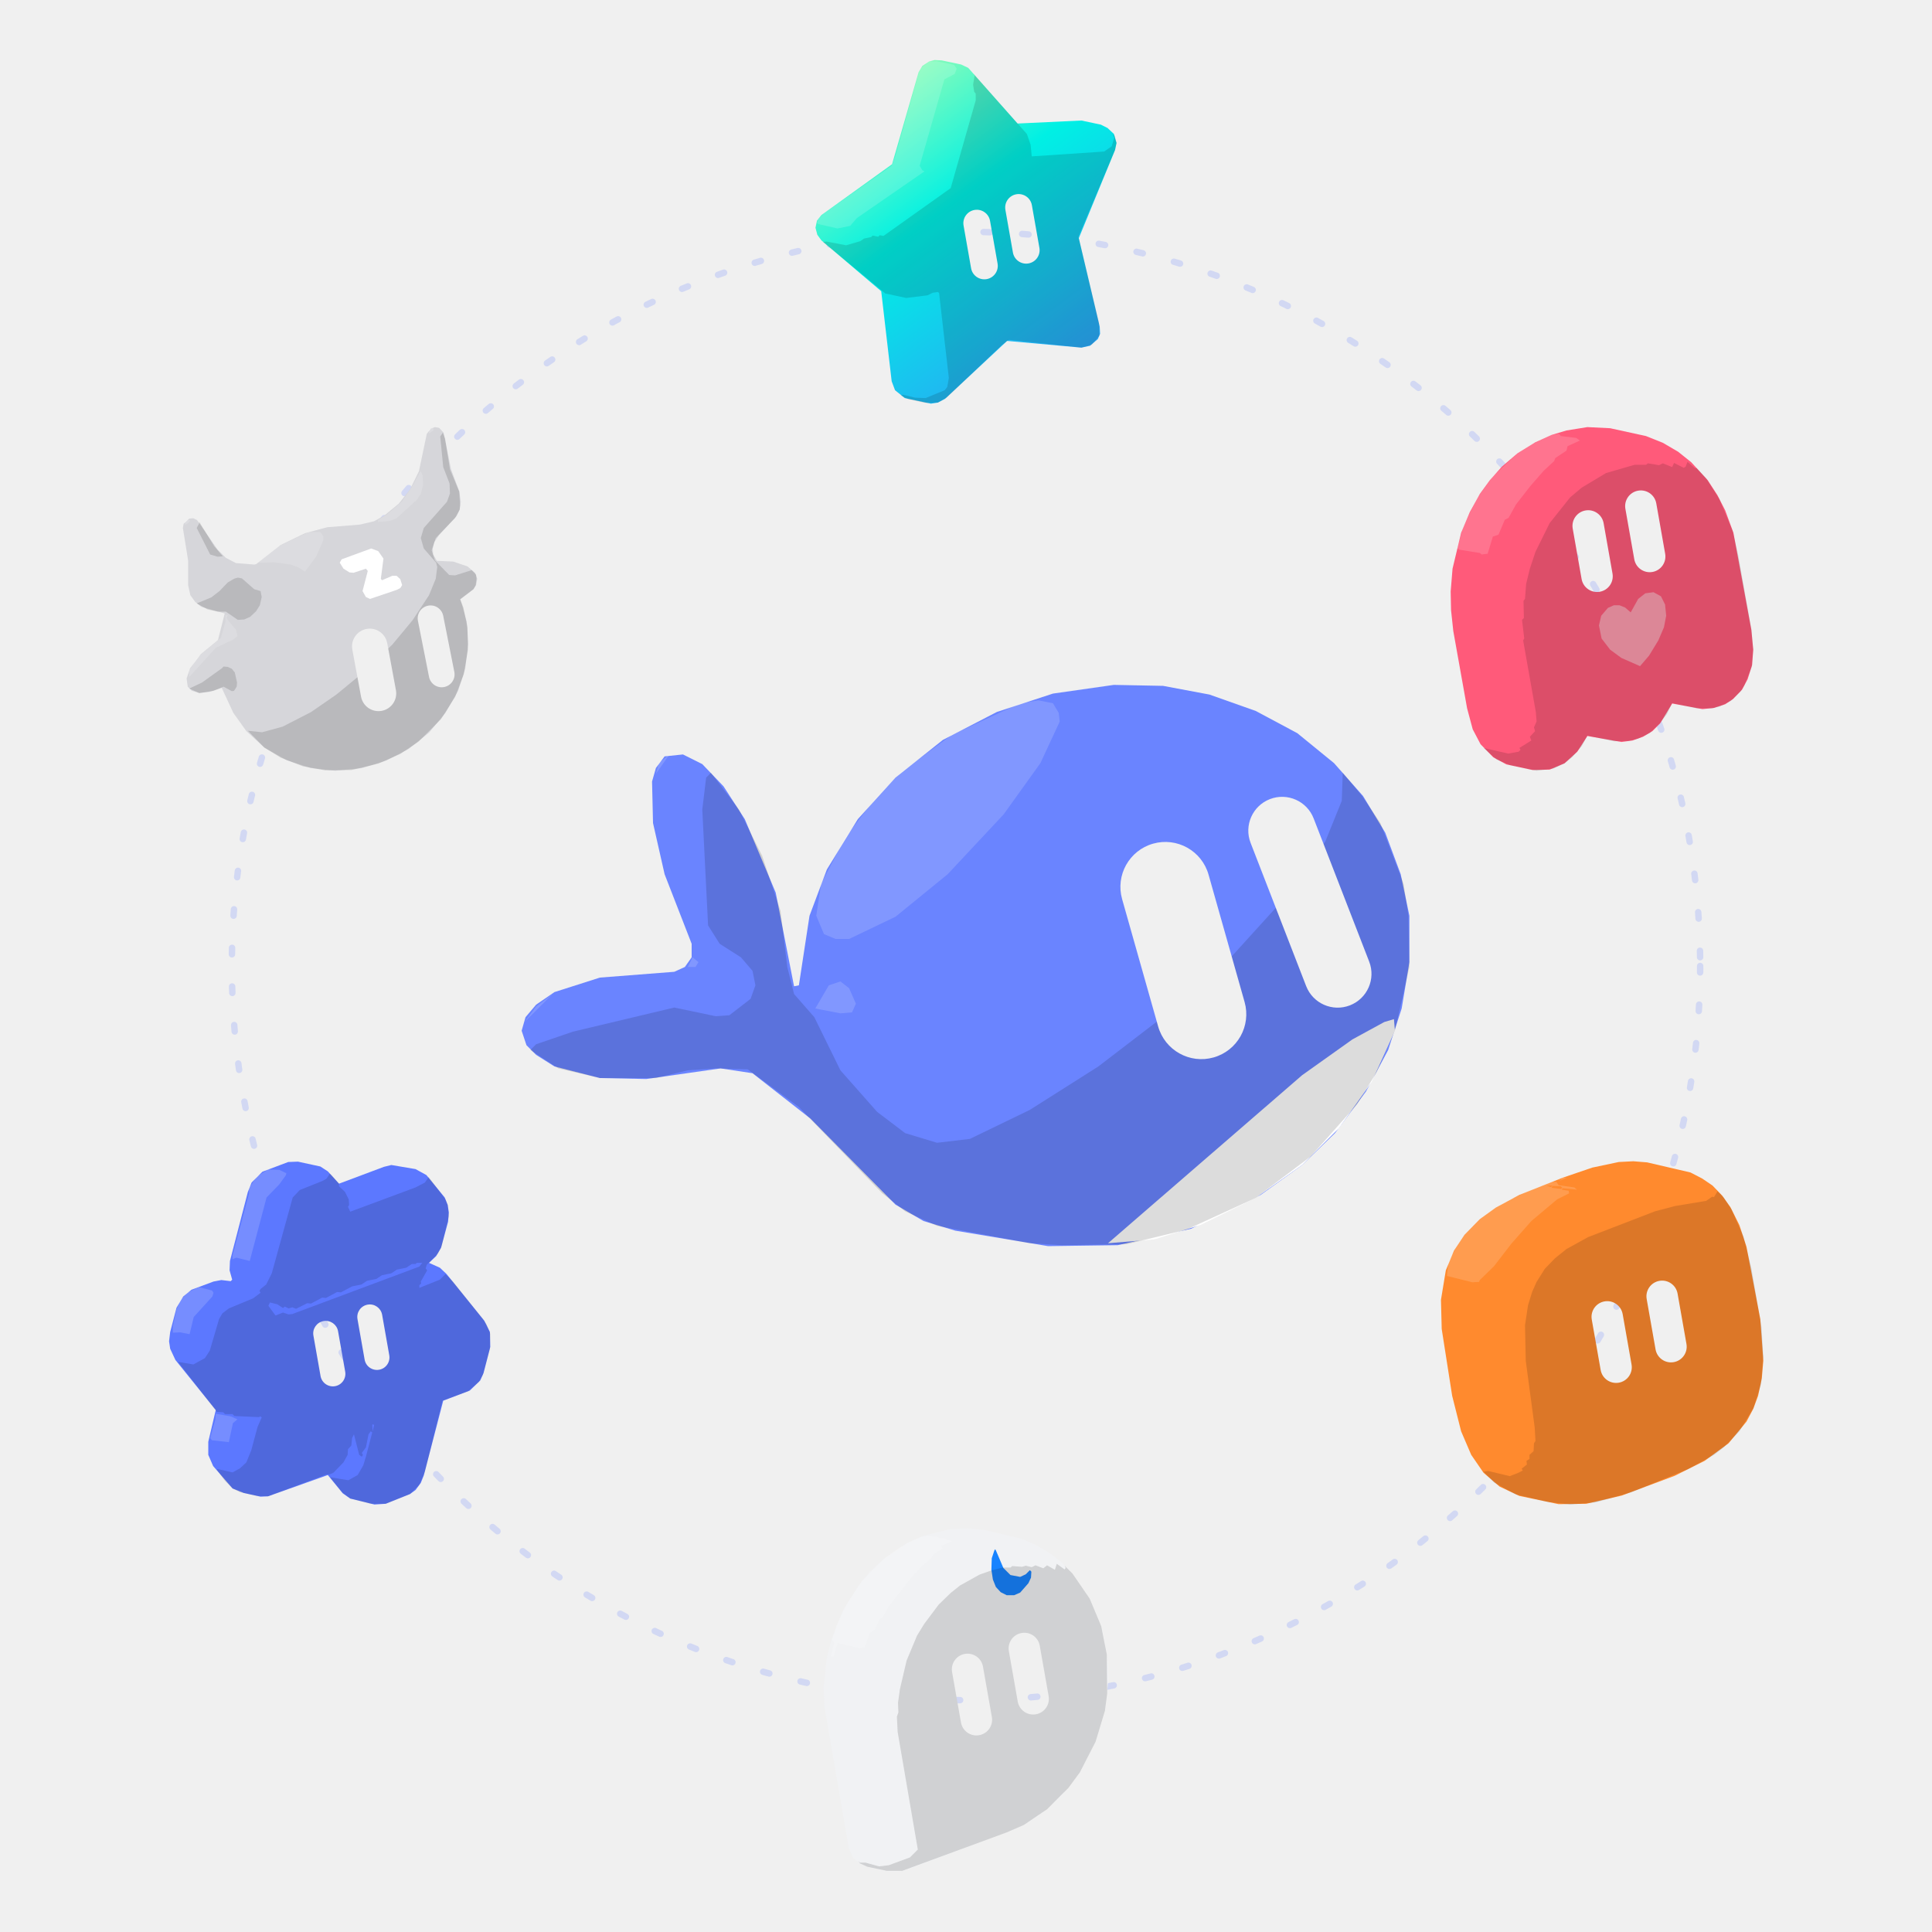
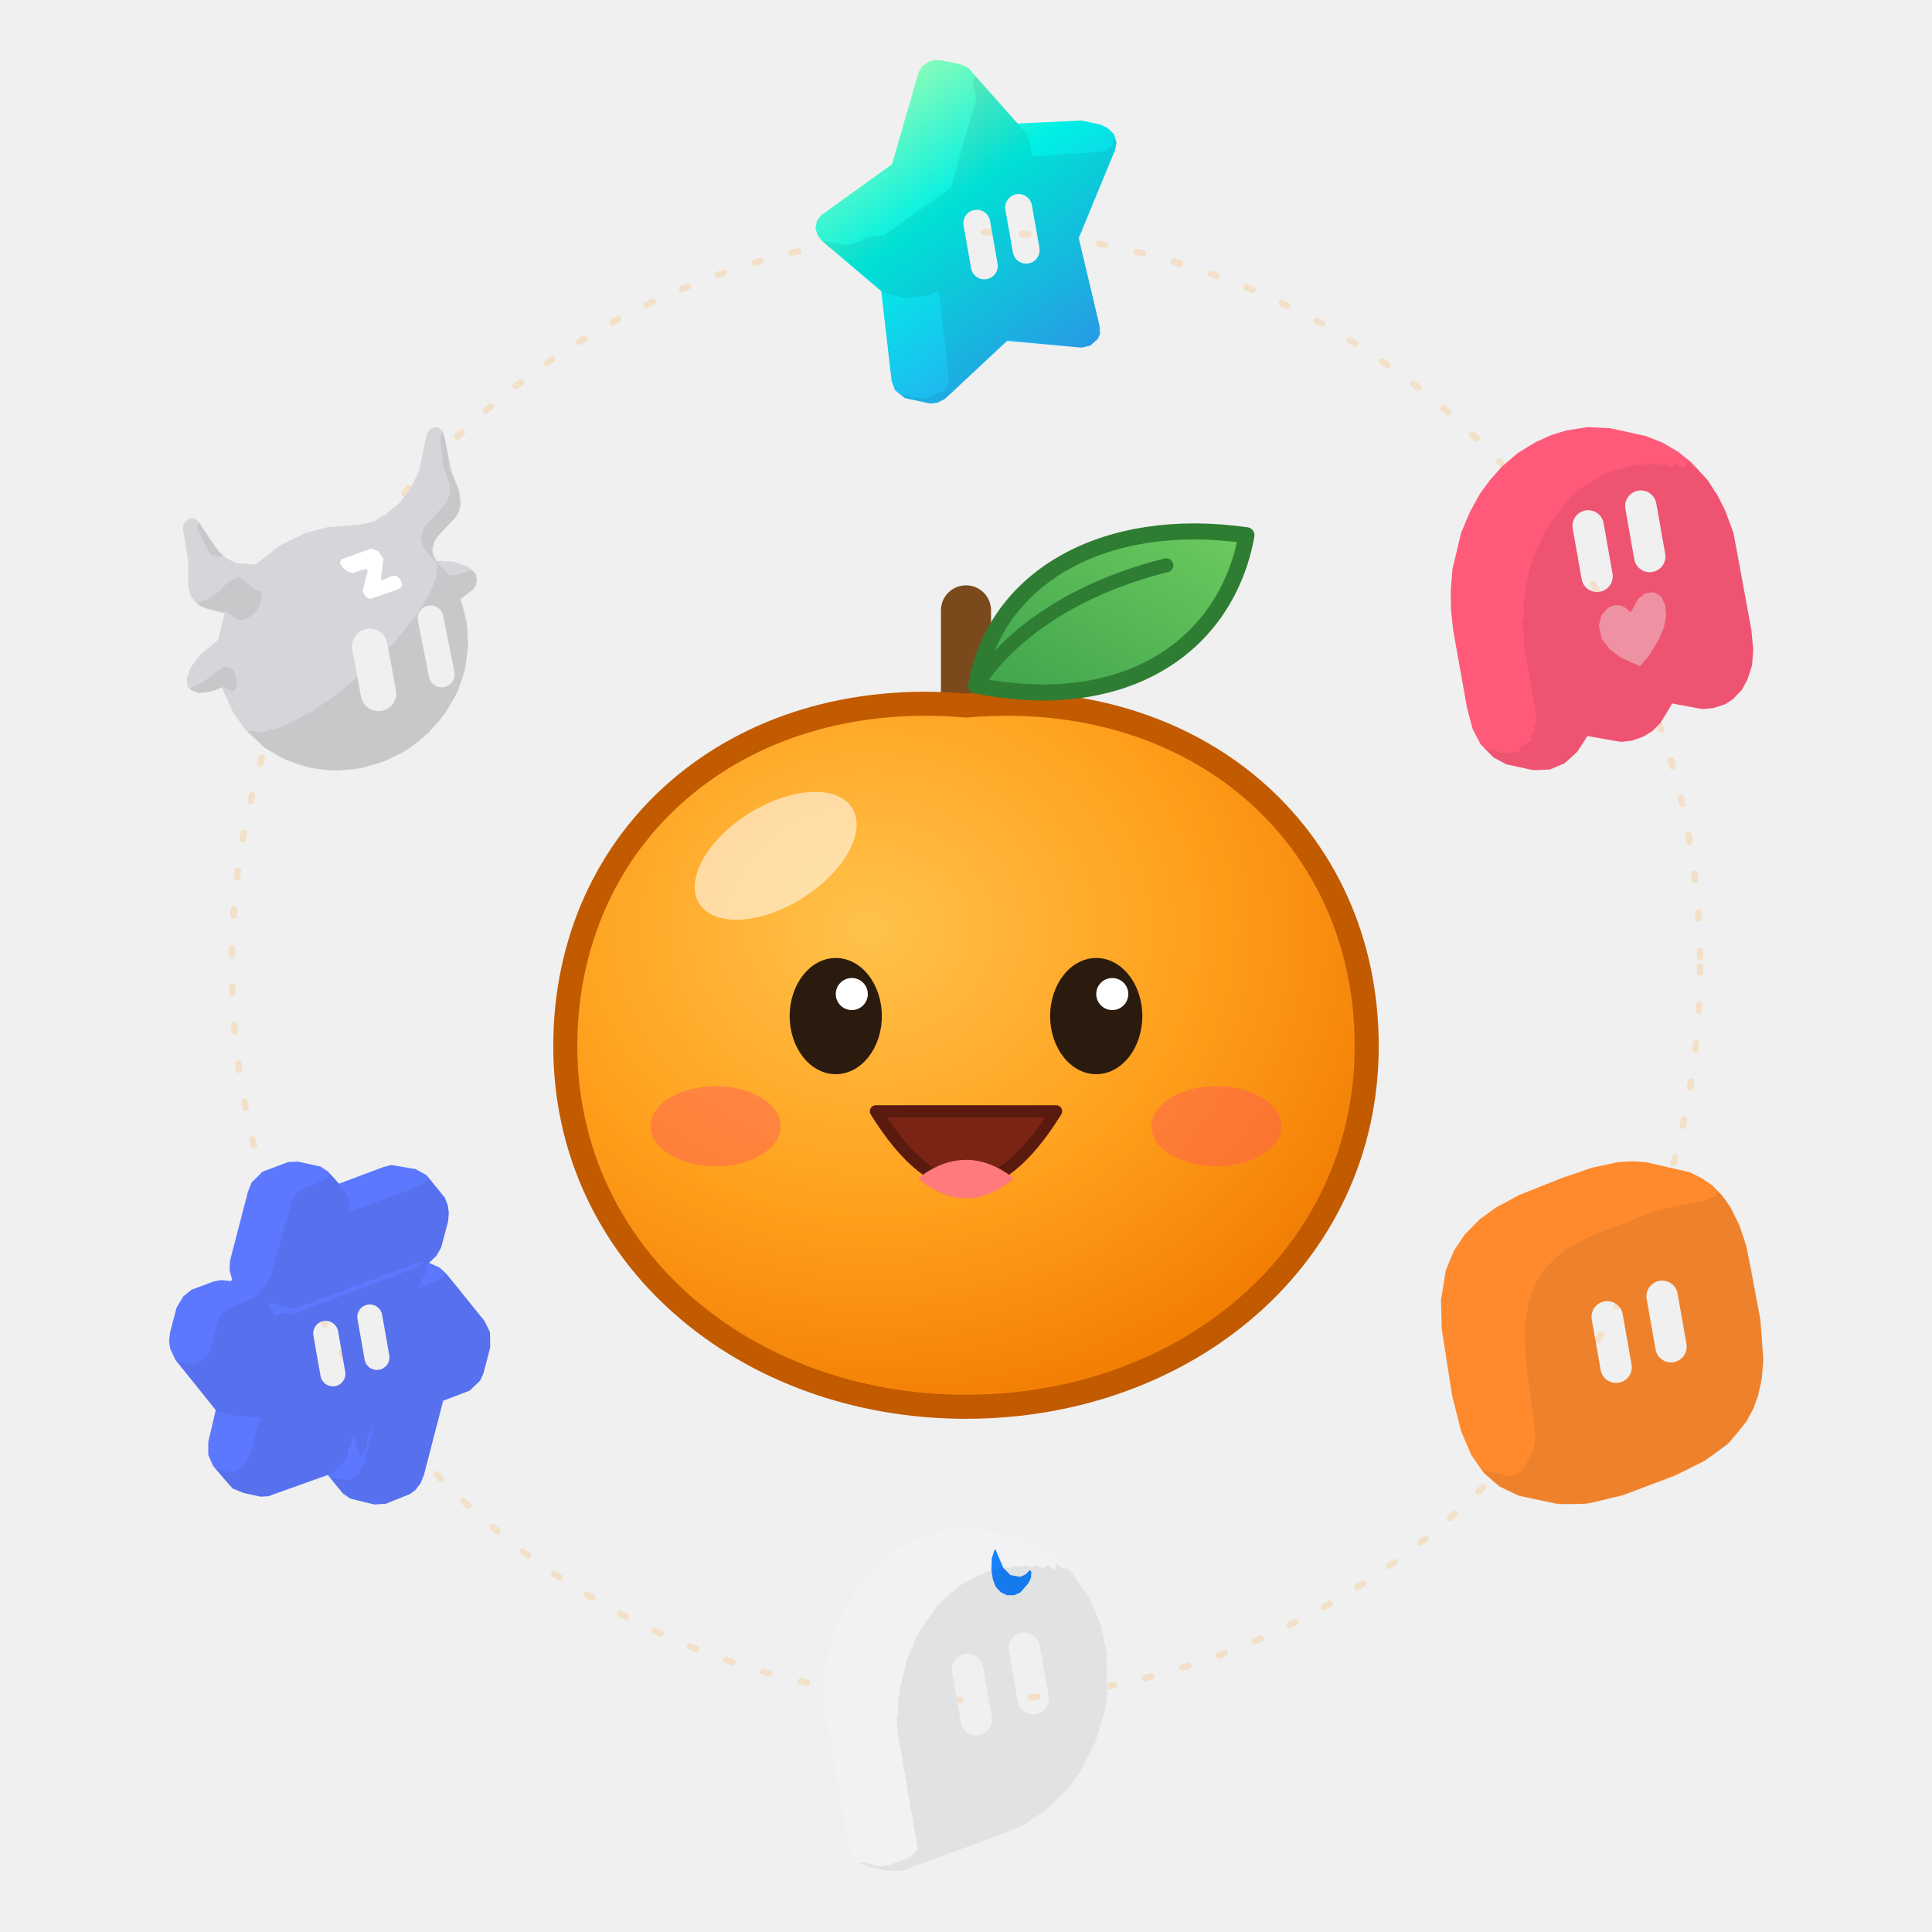
- <svg xmlns="http://www.w3.org/2000/svg" viewBox="0 0 600 600" width="600" height="600" role="img" aria-label="DS Bot">
-   <circle cx="300" cy="300" r="228" fill="none" stroke="#6A84FF" stroke-opacity=".22" stroke-width="2" stroke-dasharray="2 10" stroke-linecap="round" />
+ <svg xmlns="http://www.w3.org/2000/svg" viewBox="0 0 600 600" width="600" height="600" role="img" aria-label="Jubala Bot">
+   <circle cx="300" cy="300" r="228" fill="none" stroke="#FFA940" stroke-opacity=".22" stroke-width="2" stroke-dasharray="2 10" stroke-linecap="round" />
  <g transform="translate(242.0 14.0) scale(1.16)">
    <defs>
      <linearGradient id="m0g" gradientUnits="userSpaceOnUse" x1="18" y1="10" x2="78" y2="92">
        <stop offset="0" stop-color="#A4FFB0" />
        <stop offset="0.42" stop-color="#00F0E4" />
        <stop offset="1" stop-color="#2E9EF7" />
      </linearGradient>
      <mask id="m0" maskUnits="userSpaceOnUse" x="-100" y="-100" width="300" height="300">
        <rect x="-100" y="-100" width="300" height="300" fill="#fff" />
        <g transform="translate(53.9 53.4) rotate(-10)">
          <rect x="-3.6" y="-9.4" width="7.2" height="18.8" rx="3.6" fill="#000" />
        </g>
        <g transform="translate(65.1 49.2) rotate(-10)">
          <rect x="-3.6" y="-9.4" width="7.2" height="18.8" rx="3.6" fill="#000" />
        </g>
      </mask>
    </defs>
    <g mask="url(#m0)">
      <g fill-rule="evenodd">
        <path d="M40.1 4.4l1.5-.4 1.9 .1 5.2 1.1 1.9 .9 13.2 14.9 17.1-.8 5.2 1.1 1.8 .9 1.7 1.6 .7 2.4-.4 1.9-9.7 23.6 5.6 23.7 .1 1.9-.6 1.4-2.1 1.8-2.3 .5-19.9-1.8-16.6 15.5-1.9 1-1.9 .3-7-1.5-2.6-2.1-.9-2.4-2.8-24.1-16-13.6-1.1-1.5-.5-1.9 .4-1.9 1.2-1.5 18.9-13.6 7.1-24.6 1-1.7z" fill="url(#m0g)" />
-         <path d="M52 7.7l14.3 16.1 1 2.9 .3 3.1 19.4-1.3 2-1.4 .7-2.3-.4-1 .5 .5 .5 1.9-.4 1.9-9.8 23.2 5.5 23.1 .1 3.4-2 2.4-2.8 .8-19.4-2.1-1.9 1.4-14.7 14-2.4 1.4-3.3 .1-4.7-1-2-1 .6-.2 3.3 .8 2.8 .1 5.1-2.1 .7-.9 .4-2.4-2.6-22.7-.3-.3-1.4 .2-1.4 .7-5.7 .7-5.6-1.2-16.7-13.8 1-.1 5.2 1 3.8-1.1 1-.7 1.9-.4 .4-.4 1.5 .3 .4-.4 1 .2 18-12.8 6.7-23.5 0-1.8-.4-.5-.3-1.9 .4-2.4z" fill="#000" fill-opacity=".14" />
-         <path d="M40.1 4.4l2-.1 4.7 1 .7 1-.5 1.4-2.8 1.5-6.6 23.1 .7 1.2 .6 .3-18.1 12.5-1.8 2.1-3.4 .7-5.2-1.2-.3-.4 .3-.9 1.4-1.4 18.3-12.9 .9-2.3 6.4-22.7 .8-1.4z" fill="#fff" fill-opacity=".16" />
+         <path d="M52 7.7l14.3 16.1 1 2.9 .3 3.1 19.4-1.3 2-1.4 .7-2.3-.4-1 .5 .5 .5 1.9-.4 1.9-9.8 23.2 5.5 23.1 .1 3.4-2 2.4-2.8 .8-19.4-2.1-1.9 1.4-14.7 14-2.4 1.4-3.3 .1-4.7-1-2-1 .6-.2 3.3 .8 2.8 .1 5.1-2.1 .7-.9 .4-2.4-2.6-22.7-.3-.3-1.4 .2-1.4 .7-5.7 .7-5.6-1.2-16.7-13.8 1-.1 5.2 1 3.8-1.1 1-.7 1.9-.4 .4-.4 1.5 .3 .4-.4 1 .2 18-12.8 6.7-23.5 0-1.8-.4-.5-.3-1.9 .4-2.4z" fill="#000" fill-opacity=".07" />
      </g>
    </g>
  </g>
  <g transform="translate(439.5 128.0) scale(1.16)">
    <defs>
      <mask id="m1" maskUnits="userSpaceOnUse" x="-100" y="-100" width="300" height="300">
        <rect x="-100" y="-100" width="300" height="300" fill="#fff" />
        <g transform="translate(47.5 37.2) rotate(-10)">
          <rect x="-4.2" y="-11.05" width="8.4" height="22.1" rx="4.2" fill="#000" />
        </g>
        <g transform="translate(61.6 31.9) rotate(-10)">
          <rect x="-4.2" y="-11.05" width="8.4" height="22.1" rx="4.2" fill="#000" />
        </g>
      </mask>
    </defs>
    <g mask="url(#m1)">
      <g fill-rule="evenodd">
        <path d="M46.1 4l6.1 .3 9.6 2.1 4.5 1.8 4.1 2.4 3.5 2.8 4.4 4.8 2.6 4 2.1 4.1 2.2 6 4.8 26 .5 5.3-.3 4.1-1.2 3.8-1.5 2.8-2.4 2.5-2.1 1.4-3.1 1-3 .3-8.1-1.5-3.2 5.3-2.1 2.1-2.5 1.5-2.8 1-3 .4-9.1-1.6-2.7 4.2-3.4 3.1-4 1.7-4.6 .1-7-1.5-3.5-1.9-3.4-3.5-2.1-4-1.5-5.6-3.7-20.7-.6-5.6-.1-5 .5-6.1 2.3-9.6 2.3-5.5 2.7-4.9 2.7-3.7 3.2-3.6 4.2-3.6 4.7-2.9 4.4-2 4-1.2z" fill="#FF5A7A" />
        <path d="M61.6 48.5l2.2-.3 2 1.1 1.1 2.2 .3 3-.6 3.1-1.5 3.5-2.5 4.1-2.4 2.8-5-2.2-3-2.2-2.3-3-.7-3.5 .6-2.6 1.8-2.1 1.6-.7 1.5 0 1.5 .6 1.5 1.3 2-3.6z" fill="#fff" fill-opacity="0.4" />
-         <path d="M69.3 13.6l2.6 1.3 .5-.3 .5-1.3 2 1.7 .5 0 2.5 2.7 3.5 5.5 3.6 8.6 1.5 6.6 3.5 19.7 .5 5.5-.4 4.6-2 5-1 1.6-2.6 2.5-3 1.5-2.1 .5-4 0-6.6-1.4-1.4 2.9-1.9 2.5-2.7 2.6-3.1 1.5-2.5 .6-4 .1-7.1-1.5-1.5 2.8-2.6 3-2 1.6-3 1.4-4.5 .6-7.1-1.5-3.6-1.5-3.5-3.1 6.6 1.5 2.8-.5 .5-.5-.3-.5 3.2-2-.4-1 1.4-1.5-.3-1 .7-1.6-.2-2.5-3.4-19.2 .3-.5-.6-5 .5-.5-.1-4.6 .4-.5 .3-4 1-4.1 1.5-4.5 3.8-7.7 5.5-6.9 3.1-2.6 6.5-3.9 7.6-2.2 3.1 0 .5-.4 3 .5 1-.5 2.5 1z" fill="#000" fill-opacity=".14" />
-         <path d="M36.5 6.1l2-.3 .5 .6 4.1 .5 1 .7-3.3 1.5-.3 1.2-3 2-.3 .8-2.8 2.6-3.5 4-3.9 5-2 3.6-1 .5-1.7 4-1.5 .5-1.4 4.6-1.6 .2-.5-.4-5.6-.9-.4-.4 1.4-5.1 1.5-3.5 2.6-5.1 4-5.5 6.6-6.2 4-2.5z" fill="#fff" fill-opacity=".16" />
+         <path d="M69.3 13.6l2.6 1.3 .5-.3 .5-1.3 2 1.7 .5 0 2.5 2.7 3.5 5.5 3.6 8.6 1.5 6.6 3.5 19.7 .5 5.5-.4 4.6-2 5-1 1.6-2.6 2.5-3 1.5-2.1 .5-4 0-6.6-1.4-1.4 2.9-1.9 2.5-2.7 2.6-3.1 1.5-2.5 .6-4 .1-7.1-1.5-1.5 2.8-2.6 3-2 1.6-3 1.4-4.5 .6-7.1-1.5-3.6-1.5-3.5-3.1 6.6 1.5 2.8-.5 .5-.5-.3-.5 3.2-2-.4-1 1.4-1.5-.3-1 .7-1.6-.2-2.5-3.4-19.2 .3-.5-.6-5 .5-.5-.1-4.6 .4-.5 .3-4 1-4.1 1.5-4.5 3.8-7.7 5.5-6.9 3.1-2.6 6.5-3.9 7.6-2.2 3.1 0 .5-.4 3 .5 1-.5 2.5 1z" fill="#000" fill-opacity=".07" />
      </g>
    </g>
  </g>
  <g transform="translate(439.5 356.0) scale(1.16)">
    <defs>
      <mask id="m2" maskUnits="userSpaceOnUse" x="-100" y="-100" width="300" height="300">
        <rect x="-100" y="-100" width="300" height="300" fill="#fff" />
        <g transform="translate(52.6 52.4) rotate(-10)">
          <rect x="-4.2" y="-11.05" width="8.4" height="22.1" rx="4.2" fill="#000" />
        </g>
        <g transform="translate(67.3 46.9) rotate(-10)">
          <rect x="-4.2" y="-11.05" width="8.4" height="22.1" rx="4.2" fill="#000" />
        </g>
      </mask>
    </defs>
    <g mask="url(#m2)">
      <g fill-rule="evenodd">
        <path d="M54.5 4.2l3.9-.2 3.7 .3 11.6 2.7 3.1 1.6 2.8 1.9 2.6 2.7 2.2 3.1 2.4 4.8 1.9 5.8 3.7 19.4 .8 11.1-.4 4.7-1 4.7-1.3 3.5-1.8 3.4-4.8 5.8-6.4 4.7-8 4-14.2 5.3-9.5 2.2-7.4 .1-10.5-2.2-5.3-2.5-4.3-3.7-3.3-4.8-2.7-6.3-2.4-9.5-2.8-17.9-.2-7.8 1.3-7.9 2.2-5.3 2.8-4.2 4.1-4.2 4.3-3.1 6.3-3.4 11.6-4.6 7.9-2.7z" fill="#FF8A2E" />
-         <path d="M80.5 11.6l2.1 2.1 2.1 3.2 3.2 7.3 2.1 8.4 2.7 15.8 .5 7.9-.6 7.4-2 6.3-3.8 6.3-4.2 4.3-2.6 2-6.9 3.8-15.2 6.2-9.5 2.7-6.8 .6-6.2-.7-8.5-2-5.8-3.2-3.2-3.3 .5 .4 1.1-.2 5.8 1.4 2.1-.8 1.4-.7-.3-.5 1.4-1.1-.1-1 .8-.5 0-1.1 1.1-1 .1-2.1 .4-.6-.2-3.6-2.4-17.9-.2-9.5 .8-5.3 1.1-3.6 1.2-2.7 2.2-3.5 2.7-2.8 3.1-2.5 5.8-3.2 17.9-6.9 5.3-1.4 8.4-1.4 1.6-1.1 .5 .1 .9-1.5z" fill="#000" fill-opacity=".14" />
-         <path d="M39.4 8.4l1.2 0-1.6 .7-1-.1 1-.1zM36.8 9.5l1 0 .6 .9 4.2 .6 .7 .6-3.8-.4-.3 .4 1.9 .3 .1 .7-3.2 1.6-6.9 5.8-5.3 6-4.7 6.1-3.8 3.7-.2 .5-1.8 .1-6.8-1.7 .4-3.6 2.1-4.2 2.2-3.2 4.2-4.3 4.2-3 3.1-1.8 5.3-2.5zM35.1 10.5l1.7 0-.5 .4zM36.5 11.1l.3-.5 2.2 .1 .4 .4-.4 .3z" fill="#fff" fill-opacity=".16" />
+         <path d="M80.5 11.6l2.1 2.1 2.1 3.2 3.2 7.3 2.1 8.4 2.7 15.8 .5 7.9-.6 7.4-2 6.3-3.8 6.3-4.2 4.3-2.6 2-6.9 3.8-15.2 6.2-9.5 2.7-6.8 .6-6.2-.7-8.5-2-5.8-3.2-3.2-3.3 .5 .4 1.1-.2 5.8 1.4 2.1-.8 1.4-.7-.3-.5 1.4-1.1-.1-1 .8-.5 0-1.1 1.1-1 .1-2.1 .4-.6-.2-3.6-2.4-17.9-.2-9.5 .8-5.3 1.1-3.6 1.2-2.7 2.2-3.5 2.7-2.8 3.1-2.5 5.8-3.2 17.9-6.9 5.3-1.4 8.4-1.4 1.6-1.1 .5 .1 .9-1.5z" fill="#000" fill-opacity=".07" />
      </g>
    </g>
  </g>
  <g transform="translate(242.0 470.0) scale(1.16)">
    <defs>
      <mask id="m3" maskUnits="userSpaceOnUse" x="-100" y="-100" width="300" height="300">
        <rect x="-100" y="-100" width="300" height="300" fill="#fff" />
        <g transform="translate(51.6 48.5) rotate(-10)">
          <rect x="-4.2" y="-11.05" width="8.4" height="22.1" rx="4.2" fill="#000" />
        </g>
        <g transform="translate(66.8 42.9) rotate(-10)">
          <rect x="-4.2" y="-11.05" width="8.4" height="22.1" rx="4.2" fill="#000" />
        </g>
      </mask>
    </defs>
    <g mask="url(#m3)">
      <g fill-rule="evenodd">
        <path d="M45.8 4.2l4.7-.2 4.2 .4 10.2 2.4 3.7 1.6 3.6 2.1 3.3 2.5 3 3.1 4.6 6.7 3.4 8.3 1.5 8.8 .1 4.6-.8 7.8-2.6 8.8-3.9 7.7-5.1 6.7-6.1 5.3-4.1 2.6-3.6 1.6-27.2 10.2-2.8 .7-2.6 0-5.7-1.3-2-.8-1.9-1.7-1.1-2.6-6.5-37.7-.2-5.2 .8-7.7 1.3-5.2 3.1-7.8 4.2-6.7 3-3.6 3.9-3.6 6.3-4.2 4.1-1.8z" fill="#F1F2F4" />
        <path d="M57.6 9.9l.2-.3 .2 .3 2 4.7 1.9 1.9 2.6 .5 1.5-.7 1.1-1.1 .4 .4-.1 1.6-.7 1.5-2.2 2.5-1.6 .7-2 0-1.6-.8-1.3-1.4-.8-2-.4-2.6 .1-3.1z" fill="#1783FF" fill-opacity="1" />
-         <path d="M74.3 13.5l2.1 1.5 .3-.4-.3-.6 2.1 2.1 4.6 6.7 3.1 7.4 1.5 7.6 .1 10.4-.6 4.6-2.5 8.3-4.2 8.2-3.1 4.2-5.7 5.7-6.2 4.2-4.6 2-28 10.3-4.1 0-5.2-1.1-2-.9-.5-.7 .5 .5 1.5 0 3.6 1 2.6-.3 5.7-2.1 2.1-2.1-5.4-31.5-.2-4.1 .4-1.1-.1-2.6 .5-3.6 1.8-7.7 2.8-6.7 1.9-3.1 3.9-5.2 3.2-3.1 2.5-2 5.2-2.9 3.1-1.1 3.1-.8 2.1 0 .5-.4 2.6 .2 1-.3 1.6 .4 1-.5 2.1 .8 1-.8 2.1 1.2z" fill="#000" fill-opacity=".14" />
-         <path d="M38 6.3l1.7-.3 2.5 .2 .6 .4 1.5 0 .5 .5 1.6 .3-3.1 1.3 .4 .7-2.5 1.6-.5 1-2.5 2.1-2.7 2.9-6.2 7.9-1.5 2.7-1 .9-1.2 2.6-1.4 1-1.3 3.7-1.3 .3-6-1.4-1 3.6-.8 0 .9-3.6-.5-1 1.1-3.6 2.7-5.7 4.1-6.2 5.7-5.8 3.1-2.4 3.6-2.2z" fill="#fff" fill-opacity=".16" />
+         <path d="M74.3 13.5l2.1 1.5 .3-.4-.3-.6 2.1 2.1 4.6 6.7 3.1 7.4 1.5 7.6 .1 10.4-.6 4.6-2.5 8.3-4.2 8.2-3.1 4.2-5.7 5.7-6.2 4.2-4.6 2-28 10.3-4.1 0-5.2-1.1-2-.9-.5-.7 .5 .5 1.5 0 3.6 1 2.6-.3 5.7-2.1 2.1-2.1-5.4-31.5-.2-4.1 .4-1.1-.1-2.6 .5-3.6 1.8-7.7 2.8-6.7 1.9-3.1 3.9-5.2 3.2-3.1 2.5-2 5.2-2.9 3.1-1.1 3.1-.8 2.1 0 .5-.4 2.6 .2 1-.3 1.6 .4 1-.5 2.1 .8 1-.8 2.1 1.2z" fill="#000" fill-opacity=".07" />
      </g>
    </g>
  </g>
  <g transform="translate(44.5 356.0) scale(1.16)">
    <defs>
      <mask id="m4" maskUnits="userSpaceOnUse" x="-100" y="-100" width="300" height="300">
        <rect x="-100" y="-100" width="300" height="300" fill="#fff" />
        <g transform="translate(49.8 55.5) rotate(-10)">
          <rect x="-3.35" y="-8.85" width="6.7" height="17.7" rx="3.35" fill="#000" />
        </g>
        <g transform="translate(61.6 51.1) rotate(-10)">
          <rect x="-3.35" y="-8.85" width="6.7" height="17.7" rx="3.35" fill="#000" />
        </g>
      </mask>
    </defs>
    <g mask="url(#m4)">
      <g fill-rule="evenodd">
        <path d="M38.8 4.2l2.6-.1 6 1.3 2 1.3 3 3.3 12-4.5 2-.5 6.5 1.1 2.9 1.6 4.9 6 .8 2 .3 2-.2 2.5-1.9 7-1.3 2.2-1.9 1.8 2.9 1.3 1.8 1.7 10.1 12.5 1.5 3 .1 4-1.8 7-.9 2-2.8 2.7-7.1 2.7-5.2 20-.8 2-1.4 1.9-1.5 1.1-6.5 2.6-3 .2-6.5-1.6-2-1.4-4-4.9-16 5.7-2 .1-4.5-1-3-1.2-5.2-6-1.3-3 0-3.5 2-8.5-10.8-13.4-1.4-3-.3-2 .3-2.5 1.7-6.5 1.8-3 2.2-1.8 5.9-2.2 2.1-.4 2.5 .3 .4-.4-.7-2.5 .1-2.5 4.8-18.5 1-2.5 2.9-2.9z" fill="#5C78FF" />
-         <path d="M49.7 7.7l.2-.4 .5 .4 2 2.3 0 .7 1.6 1.5 1 2 .1 1.5-.3 .5 .6 1.3 17.5-6.5 2.5-1.3 1-1.5 4.5 6 .6 1.5 .3 3-1.9 8-1 2-3 3-.3 1 .4 .5-1.7 3 .1 .5-.5 .5 0 .7 5.5-2.2 1.5-1.5 2 2 8 10 1 1.5 1 2.5-.1 4-1.9 7-1.1 1.9-2.9 2.5-6.8 2.5-4.7 19-1.5 3.5-2.5 2.5-6.5 2.6-4 0-5.5-1.4-2.2-1.7-3.2-4 4.9 .8 2.5-1.4 1.5-2.6 .7-2.3 1.7-6.5-.4-.3-.6 .8-.7 3.5-1.1 1.5 .3 .5-.3 .5-.7-.5-1.4-5.5-.5 1-.2 2-.9 1-.1 1.5-1.1 2-2.7 2.8-1 .4-1 .1-15.5 5.8-3-.1-4.5-1-2-1-2-2-2.2-3 .2-.2 4 .9 2-1.1 1.7-1.6 1.3-3.2 1.7-6.3 1.1-2.5-.3-.3-.5 .2-6.5-.3-.5-.5-2 0-.5-.5-1.7-.1-10.4-13.4 4.1 .7 3.1-1.7 1.3-2 2.5-8.5 .9-1.5 1.7-1.3 6.5-2.7 2-1.5-.3-.5 .3-.5 1.5-1.2 1.5-3 5.6-20.3 1.9-2 6-2.4 1.1-.6zM73.2 31.2l1.5 0-.8 1-34 12.7-1 .1-1.5-.5-2 .8-1.9-2.6 .4-.9 2 .5 1.5 1 .5-.4 1 .5 1-.3 1 .4 3-1.5 1 .1 3-1.6 1 .1 3-1.6 1 .1 3-1.6 2.5-.5 1.5-1 2.5-.5 1.5-1 2.5-.5 1.5-1 2.5-.5 1.5-1 1 0zM61.3 74.6l.1-.2 .4 .2-.4 1.7z" fill="#000" fill-opacity=".14" />
-         <path d="M33.4 6.2l3 .1 1.9 .9-.1 .5-1.8 2.5-3.4 3.5-4.5 17-3.6-.9-1 .4 0-1 4.4-16.5 0-1.5 2.1-3.1zM68.2 6.2l1.2 0zM14.9 37.7l3.5 .9 .4 .6-.3 1-5 5.5-1.1 4.6-2.5-.5-2 .1 0-1.7 1-4.5 1-2.5 2-2.1zM19.4 71.6l4 .7 1.8 .8-1.2 1-1.1 5.1-4.5-.5-.5-.6 1.4-5z" fill="#fff" fill-opacity=".16" />
+         <path d="M49.7 7.7l.2-.4 .5 .4 2 2.3 0 .7 1.6 1.5 1 2 .1 1.5-.3 .5 .6 1.3 17.5-6.5 2.5-1.3 1-1.5 4.5 6 .6 1.5 .3 3-1.9 8-1 2-3 3-.3 1 .4 .5-1.7 3 .1 .5-.5 .5 0 .7 5.5-2.2 1.5-1.5 2 2 8 10 1 1.5 1 2.5-.1 4-1.9 7-1.1 1.9-2.9 2.5-6.8 2.5-4.7 19-1.5 3.5-2.5 2.5-6.5 2.6-4 0-5.5-1.4-2.2-1.7-3.2-4 4.9 .8 2.5-1.4 1.5-2.6 .7-2.3 1.7-6.5-.4-.3-.6 .8-.7 3.5-1.1 1.5 .3 .5-.3 .5-.7-.5-1.4-5.5-.5 1-.2 2-.9 1-.1 1.5-1.1 2-2.7 2.8-1 .4-1 .1-15.5 5.8-3-.1-4.5-1-2-1-2-2-2.2-3 .2-.2 4 .9 2-1.1 1.7-1.6 1.3-3.2 1.7-6.3 1.1-2.5-.3-.3-.5 .2-6.5-.3-.5-.5-2 0-.5-.5-1.7-.1-10.4-13.4 4.1 .7 3.1-1.7 1.3-2 2.5-8.5 .9-1.5 1.7-1.3 6.5-2.7 2-1.5-.3-.5 .3-.5 1.5-1.2 1.5-3 5.6-20.3 1.9-2 6-2.4 1.1-.6zM73.2 31.2l1.5 0-.8 1-34 12.7-1 .1-1.5-.5-2 .8-1.9-2.6 .4-.9 2 .5 1.5 1 .5-.4 1 .5 1-.3 1 .4 3-1.5 1 .1 3-1.6 1 .1 3-1.6 1 .1 3-1.6 2.5-.5 1.5-1 2.5-.5 1.5-1 2.5-.5 1.5-1 2.5-.5 1.5-1 1 0zM61.3 74.6l.1-.2 .4 .2-.4 1.7z" fill="#000" fill-opacity=".07" />
      </g>
    </g>
  </g>
  <g transform="translate(44.5 128.0) scale(1.16)">
    <defs>
      <mask id="m5" maskUnits="userSpaceOnUse" x="-100" y="-100" width="300" height="300">
        <rect x="-100" y="-100" width="300" height="300" fill="#fff" />
        <g transform="translate(61.8 69) rotate(-10.5)">
          <rect x="-4.75" y="-11.15" width="9.5" height="22.3" rx="4.75" fill="#000" />
        </g>
        <g transform="translate(78.4 62.7) rotate(-11.2)">
          <rect x="-3.45" y="-11.1" width="6.9" height="22.2" rx="3.45" fill="#000" />
        </g>
      </mask>
    </defs>
    <g mask="url(#m5)">
      <g fill-rule="evenodd">
        <path d="M77 4.4l1.1-.4 1.1 .2 1.2 1.3 2 9.8 2.2 5.9 .4 2.8-.3 2.1-.8 1.7-4.7 5.1-1.3 1.9-.4 1.7 .1 1.6 1 1.7 4.4 .2 3.8 1.3 2 1.7 .6 1.6-.3 1.7-.7 1.1-3.5 2.7 1.7 6 .4 5.9-.8 6.6-1.9 6-3.4 5.9-4.4 5.3-5.5 4.4-6 3.1-6.5 2-7.1 .7-6.5-.7-6.5-2.1-6-3.4-4.8-4.4-3.5-4.9-3.1-6.7-3.3 1.1-2.7 .3-2-.6-1.1-1.1-.3-2.2 .9-2.7 2.9-3.8 4.6-3.8 1.8-7.1-6.3-1.8-1.6-1.3-1.3-1.8-.6-2.7 0-6.6-1.4-8.7 .2-1.1 1.5-1.4 1.1-.1 1 .5 5.5 7.9 2.2 2.2 2.7 1.4 4.9 .4 .5-.1 6.5-5.1 6.6-3.2 6-1.6 8.7-.7 3.8-.9 2.7-1.5 3.9-3.2 3-3.8 2.4-4.9 2.1-10z" fill="#D6D6DA" />
        <path d="M61 36.5l1.9 .7 1.4 2-.7 5.4 .3 .4 2.8-1.2 1.1 0 1 .9 .5 1.6-.5 .8-1 .5-7.1 2.4-1.1-.5-.9-1.6 1.4-5.4-.5-.6-3.3 1.1-1.1-.1-1.6-1-1-1.6 .5-.9z" fill="#fff" fill-opacity="1" />
-         <path d="M80.2 5.5l.6 1.6 1.3 8.2 2.5 6 .2 3.7-.1 1.1-1.2 2.2-5.2 5.4-1.1 3.3 .9 2.7 3.8 3.9 1.6 .1 4.4-1.4 1.2 1.2 .1 1.1-.2 1.7-.6 1.1-3.6 2.7 .9 2.2 1.1 5.4 .1 6-1.1 6.5-2.3 6-3.8 6-6 6-4.9 3.3-5.9 2.6-7.1 1.7-7.1 .1-6-1.1-5.9-2.3-4.4-2.7-4.4-4.5 3.8 .4 5.5-1.5 7.6-3.9 6.8-4.7 7.9-6.5 7.1-6.9 5.4-6.5 4.4-6.7 1.8-4.4 .4-3.2-.3-1.1-3.3-3.8-.8-2.8 .8-2.7 6.2-7 .8-2.2-.1-2.7-1.7-4.4-.8-8.2zM14.9 29.9l.1-.5 4 6.5 2.3 2.7-1.4 .1-2-.6-3.6-7.1zM24.3 44.6l1-.3 1.1 .2 3.3 2.9 1.7 .5 .3 1.6-.5 2.2-1 1.6-1.6 1.5-1.6 .7-1.7 .1-3.2-2.2-2.2 0-2.7-.6-2.9-1.6 3.9-1.6 2.2-1.7 2.2-2.3zM21 68.6l.5-.5 1.1 .1 1.1 .5 .8 1 .6 2.7-.1 1.1-.7 1.1-.6 .1-2.2-1.2-2.7 1.1-3.8 .6-2.7-1.2 3.4-1.6z" fill="#000" fill-opacity=".14" />
-         <path d="M77 4.4l.6-.2 .1 .7-1.2 .8-.1-.8zM74.2 15.8l.6 1.1 .1 2.7-.6 2.2-1 1.6-5.5 5-1.7 .7-3.3 .3 .1-.6 2.1-1.2 4.2-3.6 2.7-3.9zM11.7 28.9l.8 0-.1 .5-1.2 .8-.1-.8zM44.3 32.1l3.1 0 .8 1.1 0 1.1-1.9 4.3-3 4.1-1.7-1.1-2.1-.8-4.4-.6-4.4 .1 5.5-4.4zM22 54.4l.6 0-.3 .6 .2 .5 2.3 2.7 .4 1.7-1 .9-4.8 2.3-7.1 7.8 0-1.8 2.1-3.3 6.4-5.4 1.2-4.3z" fill="#fff" fill-opacity=".16" />
+         <path d="M80.2 5.5l.6 1.6 1.3 8.2 2.5 6 .2 3.7-.1 1.1-1.2 2.2-5.2 5.4-1.1 3.3 .9 2.7 3.8 3.9 1.6 .1 4.4-1.4 1.2 1.2 .1 1.1-.2 1.7-.6 1.1-3.6 2.7 .9 2.2 1.1 5.4 .1 6-1.1 6.5-2.3 6-3.8 6-6 6-4.9 3.3-5.9 2.6-7.1 1.7-7.1 .1-6-1.1-5.9-2.3-4.4-2.7-4.4-4.5 3.8 .4 5.5-1.5 7.6-3.9 6.8-4.7 7.9-6.5 7.1-6.9 5.4-6.5 4.4-6.7 1.8-4.4 .4-3.2-.3-1.1-3.3-3.8-.8-2.8 .8-2.7 6.2-7 .8-2.2-.1-2.7-1.7-4.4-.8-8.2zM14.9 29.9l.1-.5 4 6.5 2.3 2.7-1.4 .1-2-.6-3.6-7.1zM24.3 44.6l1-.3 1.1 .2 3.3 2.9 1.7 .5 .3 1.6-.5 2.2-1 1.6-1.6 1.5-1.6 .7-1.7 .1-3.2-2.2-2.2 0-2.7-.6-2.9-1.6 3.9-1.6 2.2-1.7 2.2-2.3zM21 68.6l.5-.5 1.1 .1 1.1 .5 .8 1 .6 2.7-.1 1.1-.7 1.1-.6 .1-2.2-1.2-2.7 1.1-3.8 .6-2.7-1.2 3.4-1.6z" fill="#000" fill-opacity=".07" />
      </g>
    </g>
  </g>
-   <g transform="translate(150.0 150.0) scale(3)">
+   <g transform="translate(144.4444 147.5556) scale(3.111111)">
    <defs>
-       <mask id="m6" maskUnits="userSpaceOnUse" x="-100" y="-100" width="300" height="300">
-         <rect x="-100" y="-100" width="300" height="300" fill="#fff" />
-         <g transform="translate(72.5 48.4) rotate(-15.8)">
-           <rect x="-4.65" y="-11.5" width="9.3" height="23" rx="4.65" fill="#000" />
-         </g>
-         <g transform="translate(85.6 43.4) rotate(-21.2)">
-           <rect x="-3.5" y="-11.45" width="7" height="22.9" rx="3.5" fill="#000" />
-         </g>
-       </mask>
+       <radialGradient id="brandb" cx="38%" cy="32%" r="75%">
+         <stop offset="0" stop-color="#FFC24A" />
+         <stop offset=".55" stop-color="#FF9F1C" />
+         <stop offset="1" stop-color="#F07800" />
+       </radialGradient>
+       <linearGradient id="brandl" x1="0" y1="1" x2="1" y2="0">
+         <stop offset="0" stop-color="#3FA34D" />
+         <stop offset="1" stop-color="#6CCB5F" />
+       </linearGradient>
    </defs>
-     <g mask="url(#m6)">
-       <g fill-rule="evenodd">
-         <path d="M65.3 20.9l5.1 .1 4.8 .9 4.8 1.7 4.3 2.3 3.8 3.1 3 3.4 2.3 3.8 1.6 4.3 .9 4.3 0 4.8-.8 4.8-1.4 4.3-2.3 4.3-3.2 4.3-3.4 3.3-4.3 3.1-7.2 3.5-7.6 1.7-7.2 .1-9.6-1.6-3.3-1-2.9-1.7-8.8-8.9-6-4.7-3.3-.5-7.7 1.1-4.8-.1-4.7-1.2-1.9-1.2-1-1-.5-1.5 .4-1.4 1.1-1.3 1.9-1.3 4.7-1.5 7.7-.6 1.1-.5 .7-1 0-1.4-2.8-7.2-1.2-5.3-.1-4.3 .4-1.4 .9-1.2 1.9-.2 2 1 2.2 2.3 2.2 3.4 3.2 7.6 1.9 9.7 .5-.1 1.1-7.2 1.8-4.8 3.2-5.2 3.9-4.3 4.9-3.9 5.6-2.9 5.8-1.9z" fill="#6A84FF" />
-         <path d="M93.3 55.8l1-.3 .1 1.2-2.4 5.3-3.4 4.8-3.8 3.8-4.8 3.4-5.7 2.8-4.8 1.5-4.8 .4 20.1-17.4 5.2-3.7z" fill="#fff" fill-opacity="1" />
-         <path d="M88.6 29.5l2.4 2.9 1.9 2.8 2.4 6.3 .5 3.3 .1 5.3-1.5 6.6-1.9 4.3-2 3.3-4.8 5.4-5.7 4.3-7.2 3.3-6.2 1.5-6.7 .1-3.3-.2-9.6-1.8-3.3-1.5-2.4-1.9-8.6-8.9-5.3-3.9-3.3-.1-2.9 .2-3.3 .8-5.8 0-4.3-1-2.9-1.9 .6-.6 3.8-1.3 10.5-2.5 4.3 .9 1.4-.1 2.2-1.7 .5-1.4-.3-1.5-1.2-1.4-2.2-1.4-1.2-1.9-.6-12 .4-3.3 .5-.5 2.9 3.8 2.4 4.8 1.9 5.7 .7 5.8 .7 2.8 2.1 2.4 2.7 5.5 3.8 4.3 2.9 2.2 3.3 1 3.4-.4 6.2-3 7.1-4.5 7.3-5.6 6.6-5.9 5.9-6.5 3.7-5.3 1.7-4.2 .1-2.9z" fill="#000" fill-opacity=".14" />
-         <path d="M55.6 22.8l1.9-.3 1.5 .3 .6 1 .1 .9-2 4.3-3.8 5.3-5.8 6.2-5.4 4.4-4.8 2.3-1.4 0-1.2-.5-.8-1.9 .5-3.3 2.5-4.8 3.3-4.3 2.4-2.4 5.3-3.9zM19.3 28.1l-1.4 2 .3-1.1zM21.7 49.1l.6 .5-.3 .5-.8 0zM35.8 52l1.2-.4 .9 .7 .7 1.6-.4 .9-1.2 .1-2.6-.5zM7.2 52.9l-2.9 2.9 1.2-1.6z" fill="#fff" fill-opacity=".16" />
-       </g>
-     </g>
+     <path d="M47.5 13.5a2.5 2.5 0 0 1 5 0V23h-5Z" fill="#7A4A1C" />
+     <path d="M50 23C73 21 90 36 90 57C90 78 72 93 50 93C28 93 10 78 10 57C10 36 27 21 50 23Z" fill="url(#brandb)" stroke="#C25A00" stroke-width="2.4" />
+     <ellipse cx="31" cy="38" rx="9" ry="5" transform="rotate(-32 31 38)" fill="#fff" fill-opacity=".55" />
+     <path d="M51 21C53 10 64 4 78 6C76 17 66 24 51 21Z" fill="url(#brandl)" stroke="#2E7D32" stroke-width="1.6" stroke-linejoin="round" />
+     <path d="M51 21C55 15 62 11 70 9" fill="none" stroke="#2E7D32" stroke-width="1.4" stroke-linecap="round" />
+     <ellipse cx="25" cy="65" rx="6.5" ry="4" fill="#FF5A5A" fill-opacity=".45" />
+     <ellipse cx="75" cy="65" rx="6.5" ry="4" fill="#FF5A5A" fill-opacity=".45" />
+     <ellipse cx="37" cy="54" rx="4.6" ry="5.8" fill="#2B1A0E" />
+     <ellipse cx="63" cy="54" rx="4.6" ry="5.8" fill="#2B1A0E" />
+     <circle cx="38.6" cy="51.8" r="1.6" fill="#fff" />
+     <circle cx="64.6" cy="51.8" r="1.6" fill="#fff" />
+     <path d="M41 63.5Q50 78 59 63.5Z" fill="#7A2414" stroke="#5A1A0E" stroke-width="1.2" stroke-linejoin="round" />
+     <path d="M45.2 70.2Q50 66.5 54.8 70.2Q50 74.2 45.2 70.2Z" fill="#FF7A7A" />
  </g>
</svg>
